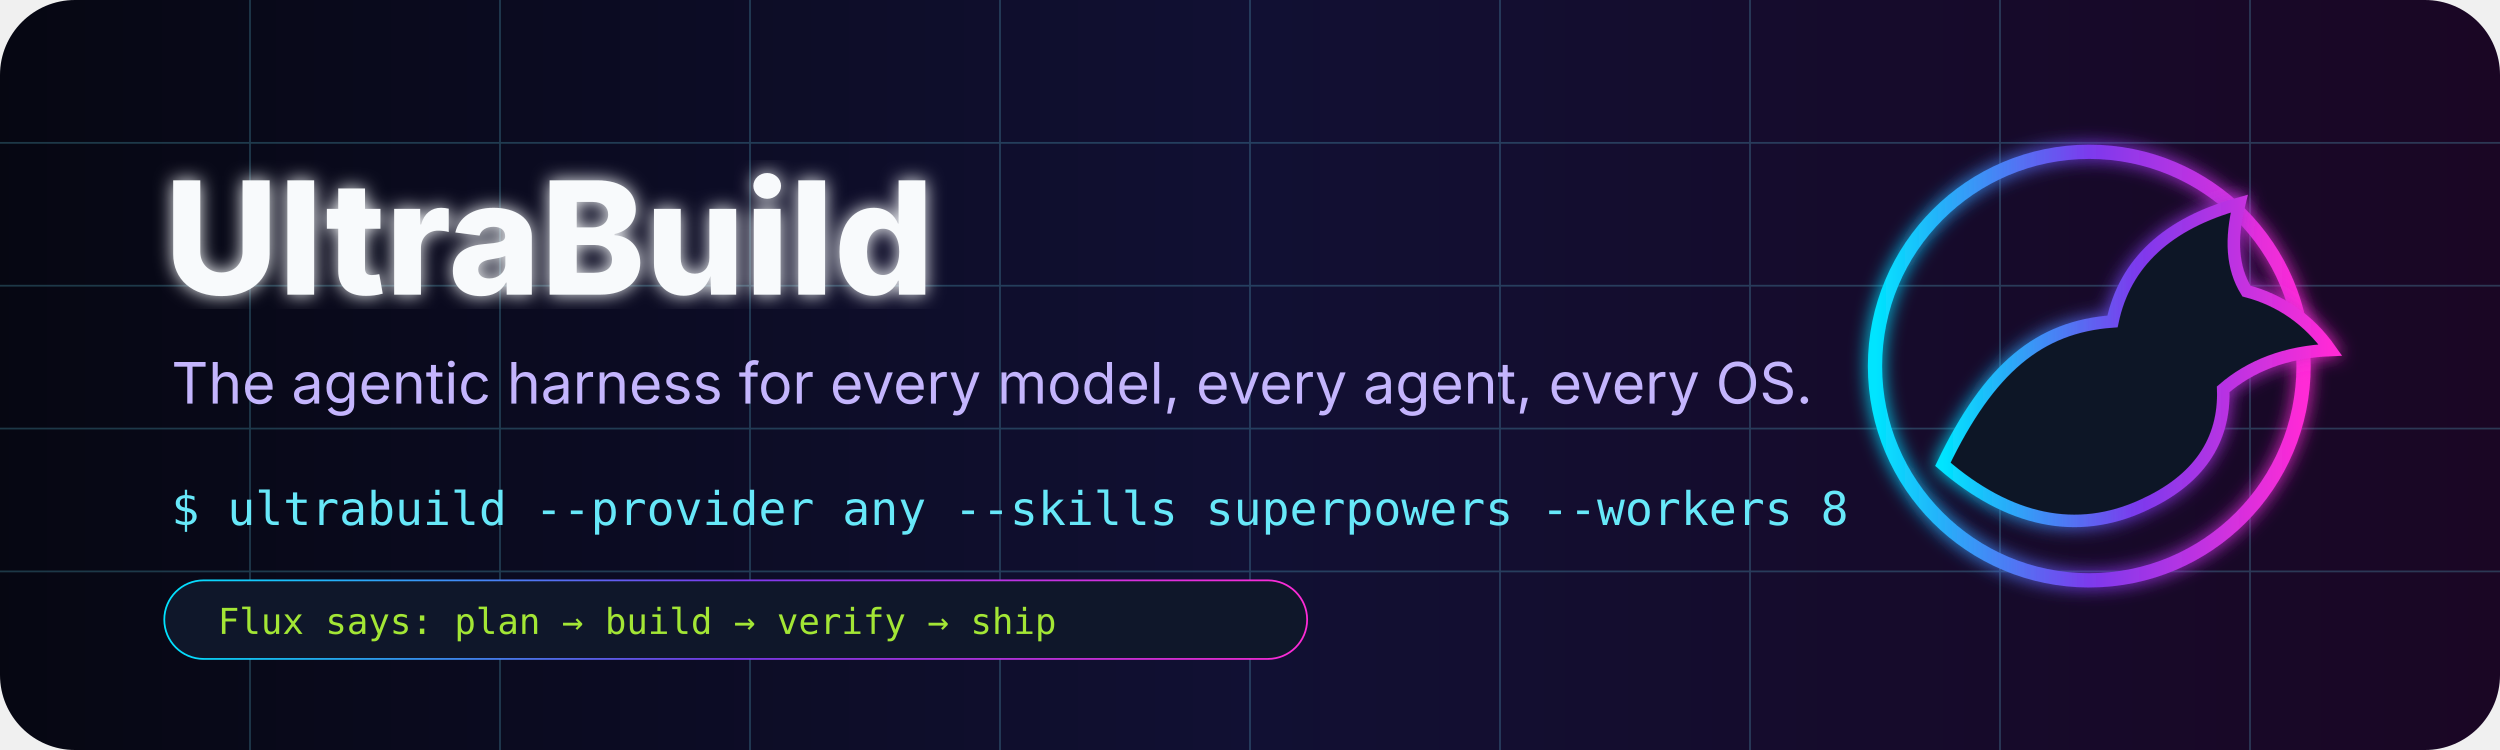
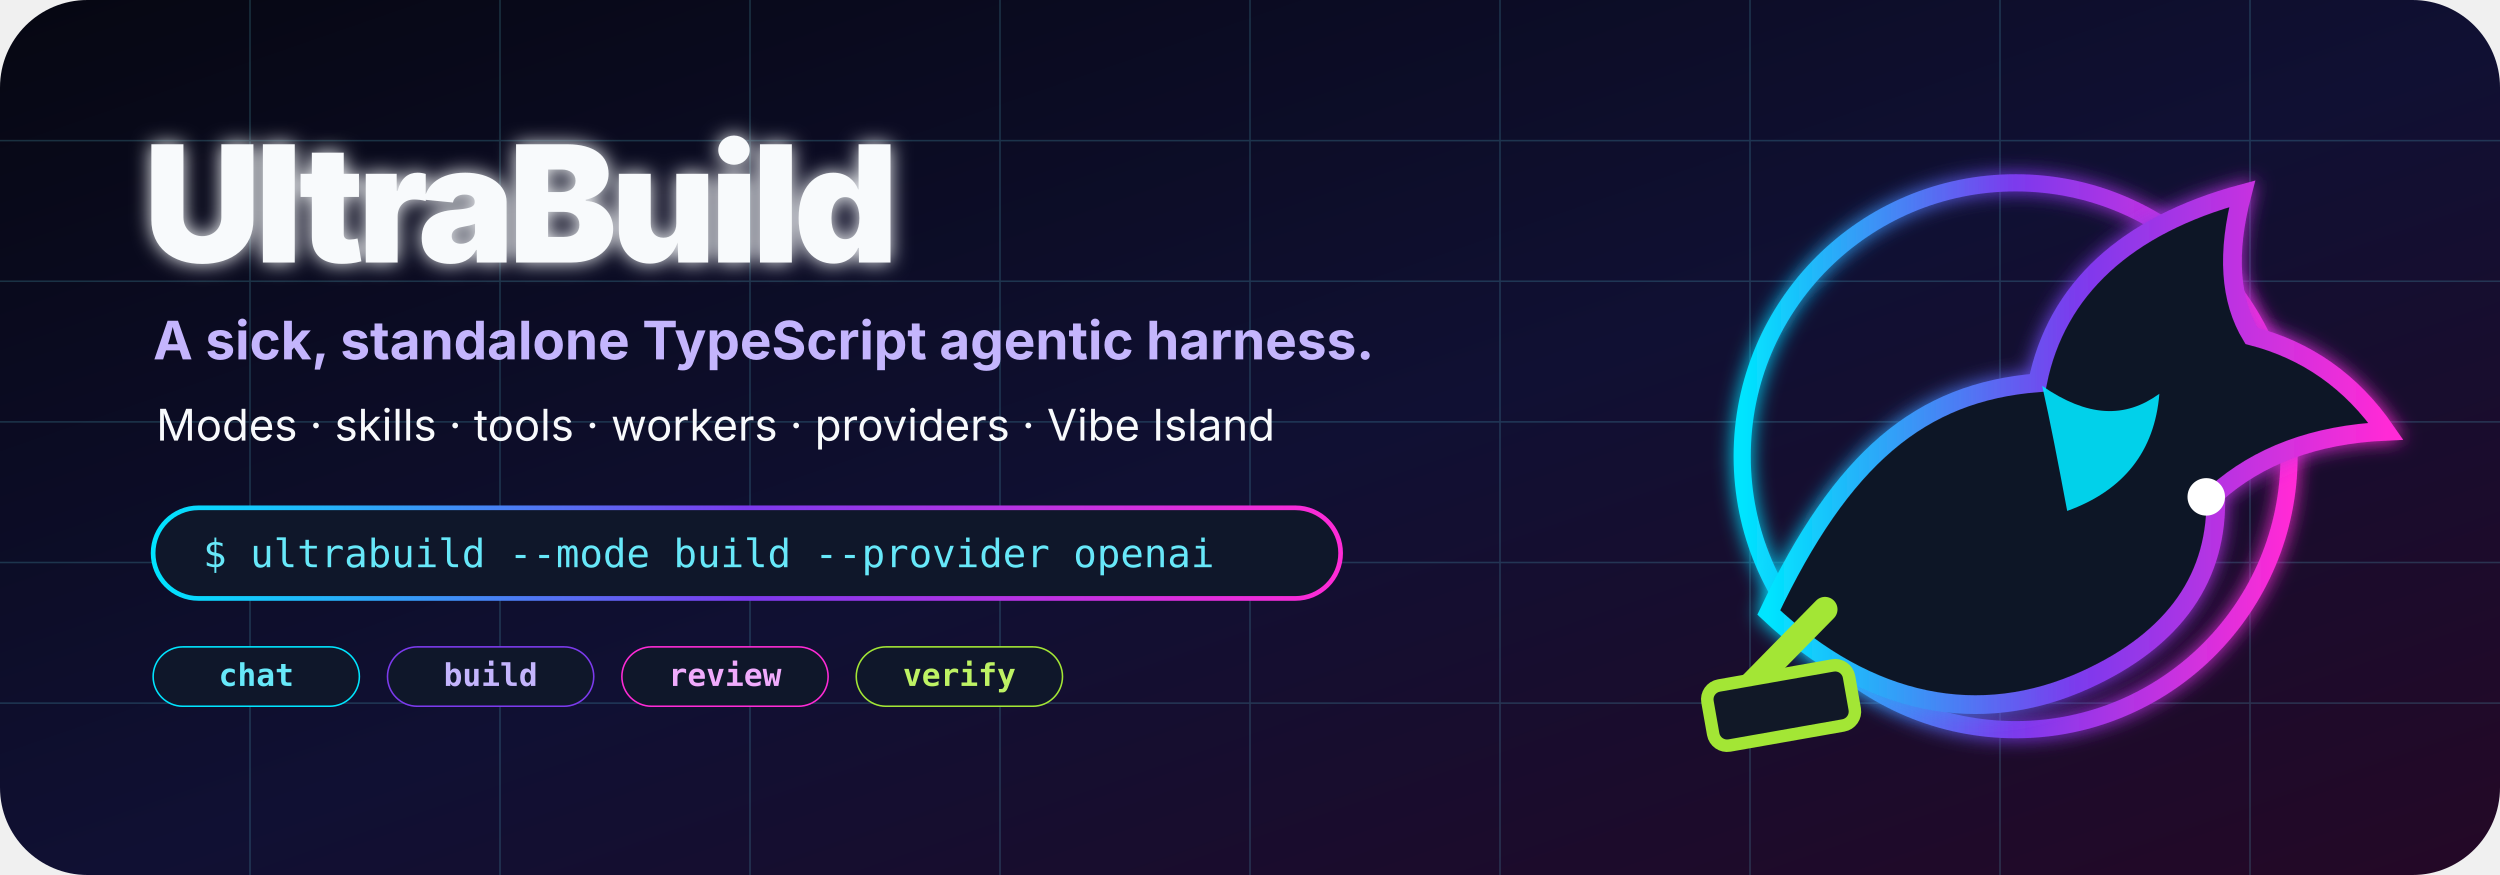
- <svg xmlns="http://www.w3.org/2000/svg" width="1400" height="420" viewBox="0 0 1400 420" role="img" aria-label="UltraBuild banner">
+ <svg xmlns="http://www.w3.org/2000/svg" width="1600" height="560" viewBox="0 0 1600 560" role="img" aria-label="UltraBuild banner">
  <defs>
-     <linearGradient id="bg" x1="0" x2="1">
+     <linearGradient id="bg" x1="0" x2="1" y1="0" y2="1">
      <stop stop-color="#060712" />
-       <stop offset="0.5" stop-color="#111033" />
-       <stop offset="1" stop-color="#1a0624" />
+       <stop offset=".52" stop-color="#101033" />
+       <stop offset="1" stop-color="#240826" />
    </linearGradient>
    <linearGradient id="neon" x1="0" x2="1">
      <stop stop-color="#00e5ff" />
-       <stop offset="0.5" stop-color="#7c3aed" />
+       <stop offset=".5" stop-color="#7c3aed" />
      <stop offset="1" stop-color="#ff2bd6" />
    </linearGradient>
-     <filter id="glow">
-       <feGaussianBlur stdDeviation="5" result="b" />
+     <filter id="glow" x="-20%" y="-20%" width="140%" height="140%">
+       <feGaussianBlur stdDeviation="6" result="b" />
      <feMerge>
        <feMergeNode in="b" />
        <feMergeNode in="SourceGraphic" />
      </feMerge>
    </filter>
  </defs>
-   <rect width="1400" height="420" rx="42" fill="url(#bg)" />
-   <g opacity="0.22" stroke="#6ee7ff">
-     <path d="M0 80h1400M0 160h1400M0 240h1400M0 320h1400M140 0v420M280 0v420M420 0v420M560 0v420M700 0v420M840 0v420M980 0v420M1120 0v420M1260 0v420" />
+   <rect width="1600" height="560" rx="56" fill="url(#bg)" />
+   <g opacity=".18" stroke="#67e8f9">
+     <path d="M0 90h1600M0 180h1600M0 270h1600M0 360h1600M0 450h1600M160 0v560M320 0v560M480 0v560M640 0v560M800 0v560M960 0v560M1120 0v560M1280 0v560M1440 0v560" />
  </g>
-   <circle cx="1170" cy="205" r="120" fill="none" stroke="url(#neon)" stroke-width="8" filter="url(#glow)" />
-   <path d="M1088 260c26-54 54-77 95-80 7-33 31-55 71-66-5 20-4 36 4 49 19 5 35 16 47 33-25 1-45 9-60 22 1 29-14 51-45 65-37 17-75 9-112-23Z" fill="#101827" stroke="url(#neon)" stroke-width="7" filter="url(#glow)" />
-   <text x="92" y="165" font-family="Inter,Segoe UI,Arial,sans-serif" font-size="88" font-weight="800" fill="#f8fafc" filter="url(#glow)">UltraBuild</text>
-   <text x="96" y="226" font-family="Inter,Segoe UI,Arial,sans-serif" font-size="32" fill="#c4b5fd">The agentic harness for every model, every agent, every OS.</text>
-   <text x="96" y="294" font-family="ui-monospace,SFMono-Regular,Menlo,Consolas,monospace" font-size="26" fill="#67e8f9">$ ultrabuild --provider any --skills superpowers --workers 8</text>
-   <rect x="92" y="325" width="640" height="44" rx="22" fill="#0f172a" stroke="url(#neon)" />
-   <text x="122" y="355" font-family="ui-monospace,SFMono-Regular,Menlo,Consolas,monospace" font-size="20" fill="#a3e635">Flux says: plan → build → verify → ship</text>
+   <g transform="translate(1070 82)">
+     <circle cx="220" cy="210" r="175" fill="none" stroke="url(#neon)" stroke-width="11" filter="url(#glow)" />
+     <path d="M62 310c47-99 97-141 172-147 12-60 57-101 131-121-10 38-8 68 6 91 35 9 64 29 86 61-46 2-82 16-109 40 2 53-26 93-83 119-68 31-139 17-203-43Z" fill="#111827" stroke="url(#neon)" stroke-width="12" filter="url(#glow)" />
+     <path d="M237 165c29 20 53 21 75 5-3 37-23 62-59 75-6-32-11-58-16-80Z" fill="#00e5ff" opacity=".9" />
+     <circle cx="342" cy="236" r="12" fill="#fff" />
+     <path d="M98 308 42 365" stroke="#a3e635" stroke-width="16" stroke-linecap="round" />
+     <rect x="24" y="350" width="92" height="39" rx="9" fill="#111827" stroke="#a3e635" stroke-width="8" transform="rotate(-10 70 370)" />
+   </g>
+   <text x="92" y="168" font-family="Inter,Segoe UI,Arial,sans-serif" font-size="104" font-weight="900" letter-spacing="-4" fill="#f8fafc" filter="url(#glow)">UltraBuild</text>
+   <text x="98" y="230" font-family="Inter,Segoe UI,Arial,sans-serif" font-size="34" font-weight="700" fill="#c4b5fd">A sick, standalone TypeScript agentic harness.</text>
+   <text x="100" y="282" font-family="Inter,Segoe UI,Arial,sans-serif" font-size="28" fill="#f8fafc">Modes · skills · tools · workers · providers · Vibe Island</text>
+   <rect x="98" y="325" width="760" height="58" rx="29" fill="#0f172a" stroke="url(#neon)" stroke-width="3" />
+   <text x="130" y="363" font-family="ui-monospace,SFMono-Regular,Menlo,Consolas,monospace" font-size="25" fill="#67e8f9">$ ultrabuild --mode build --provider openai</text>
+   <g font-family="ui-monospace,SFMono-Regular,Menlo,Consolas,monospace" font-size="20" font-weight="700">
+     <rect x="98" y="414" width="132" height="38" rx="19" fill="#0f172a" stroke="#00e5ff" />
+     <text x="164" y="439" text-anchor="middle" fill="#67e8f9">chat</text>
+     <rect x="248" y="414" width="132" height="38" rx="19" fill="#0f172a" stroke="#7c3aed" />
+     <text x="314" y="439" text-anchor="middle" fill="#c4b5fd">build</text>
+     <rect x="398" y="414" width="132" height="38" rx="19" fill="#0f172a" stroke="#ff2bd6" />
+     <text x="464" y="439" text-anchor="middle" fill="#f0abfc">review</text>
+     <rect x="548" y="414" width="132" height="38" rx="19" fill="#0f172a" stroke="#a3e635" />
+     <text x="614" y="439" text-anchor="middle" fill="#bef264">verify</text>
+   </g>
</svg>
